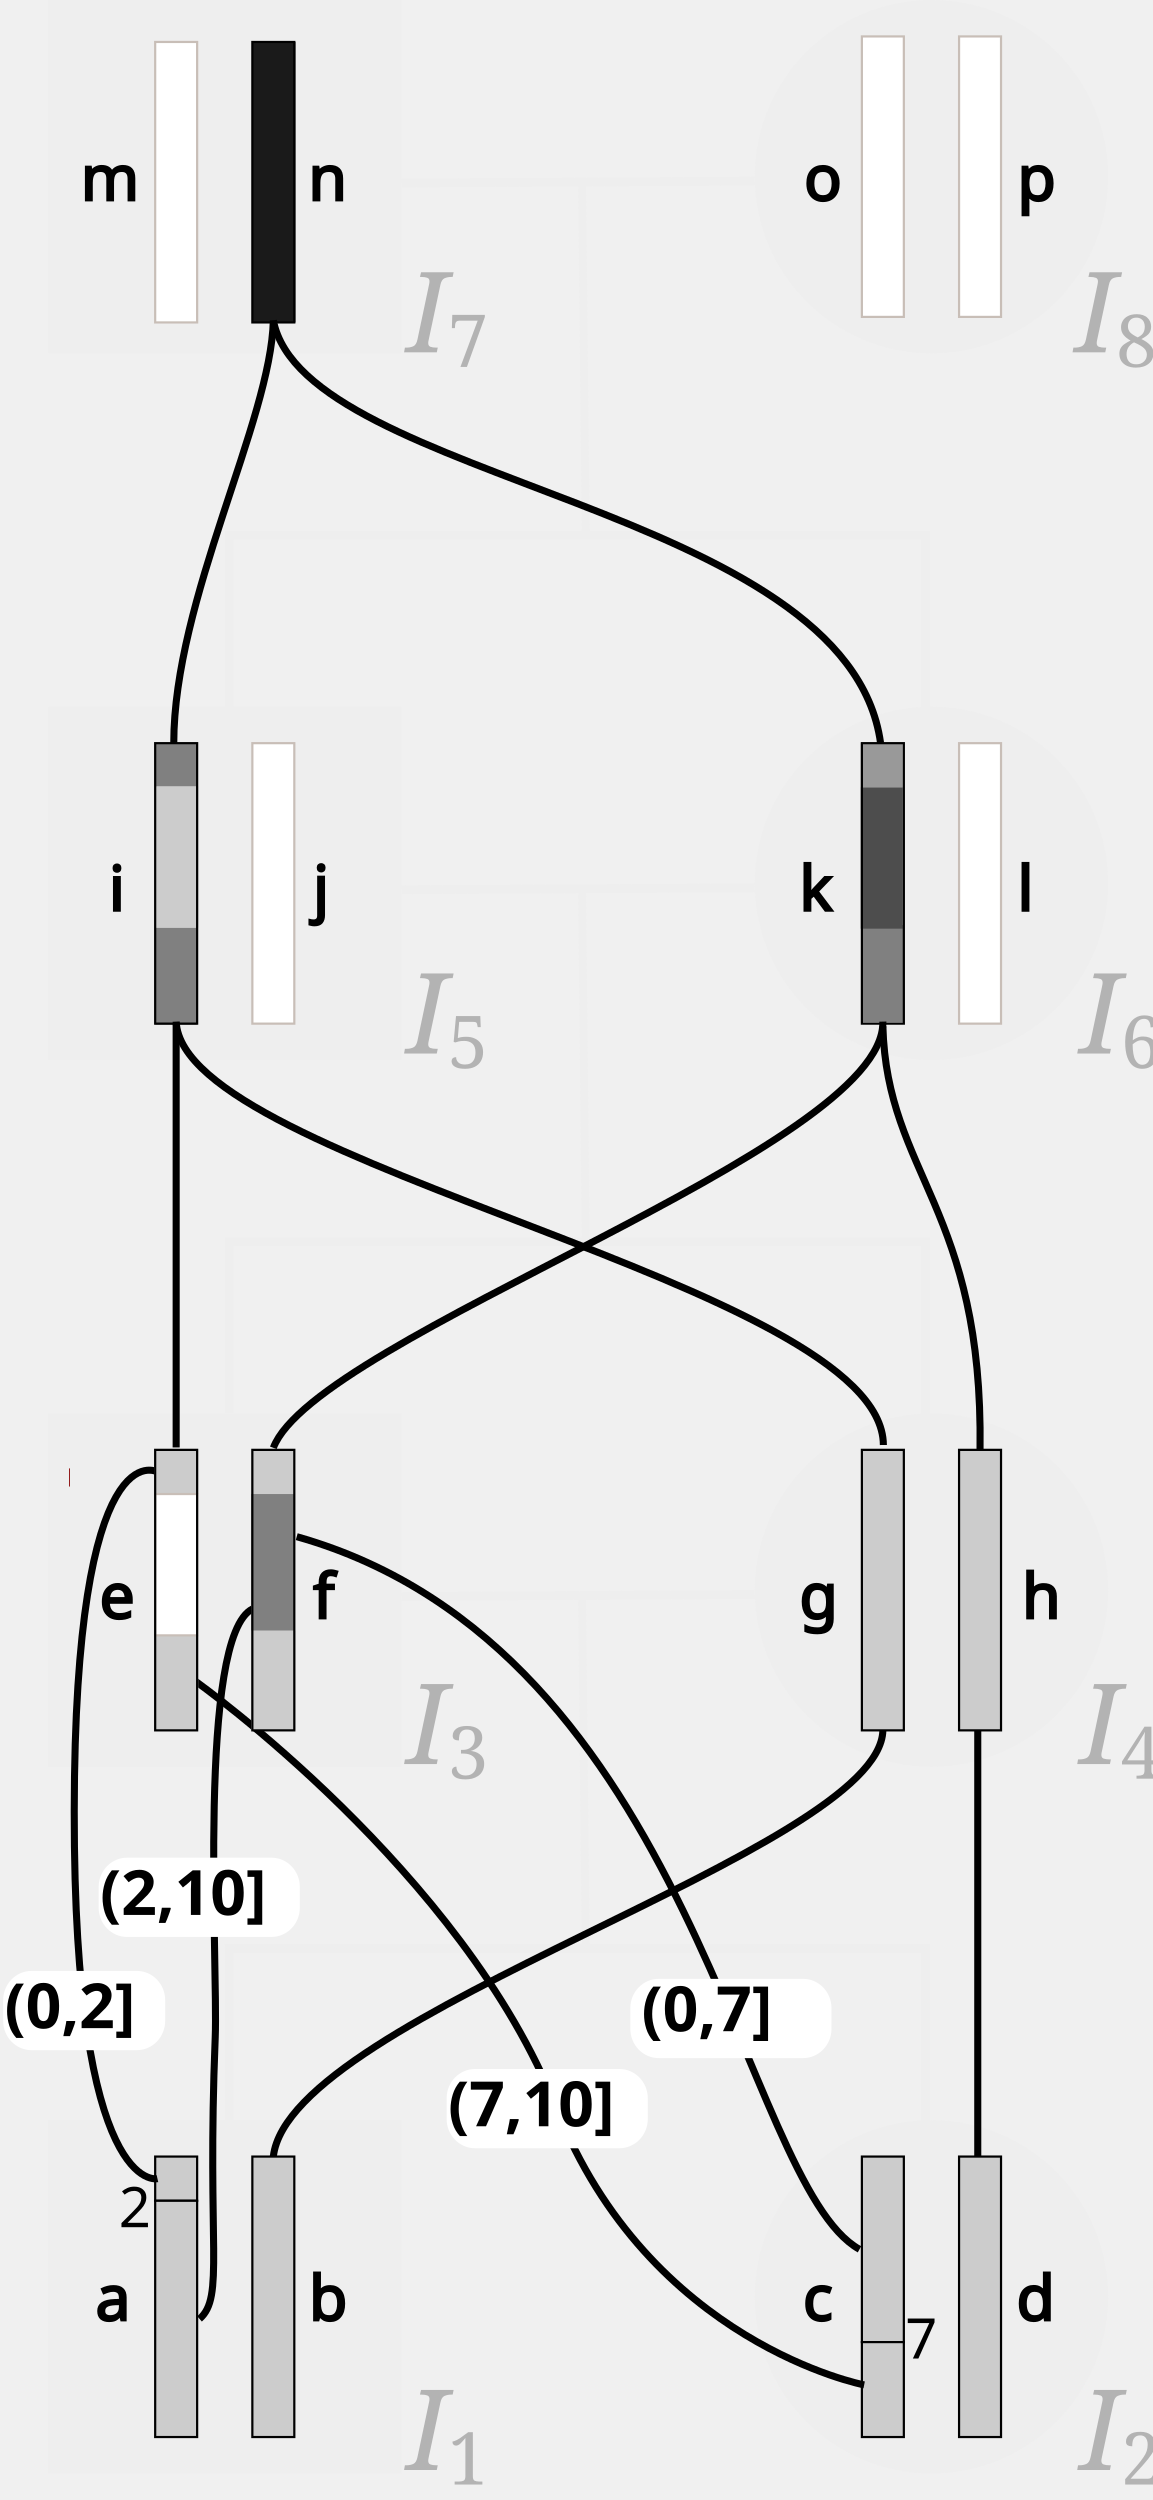
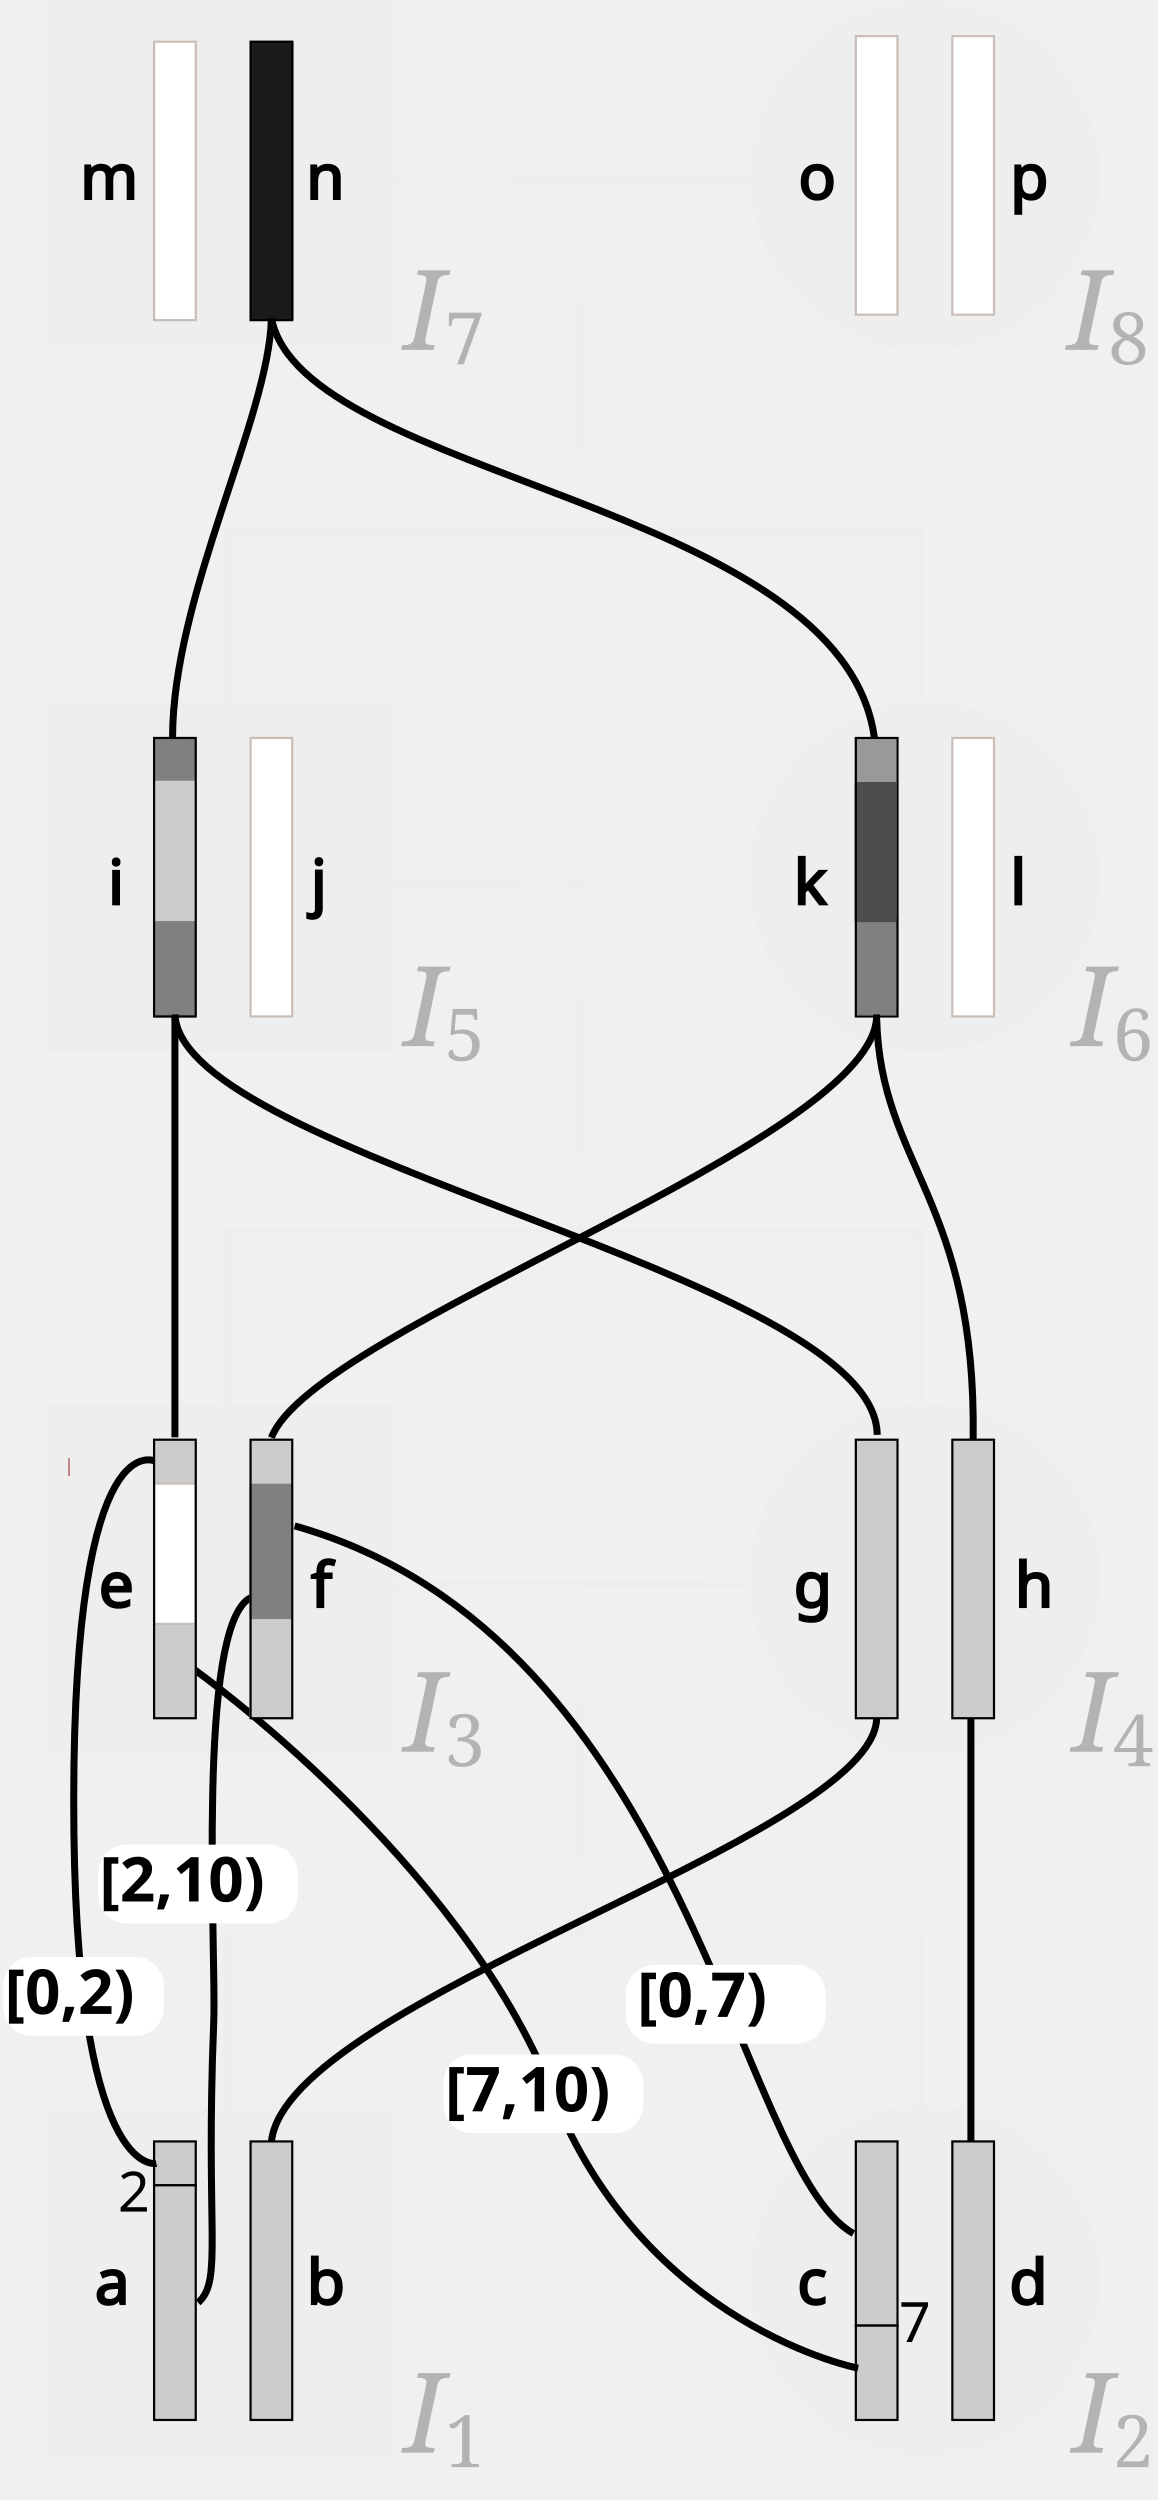
- <svg xmlns="http://www.w3.org/2000/svg" width="130.51mm" height="283mm" viewBox="0 0 130.51 283" version="1.1" id="svg5">
+ <svg xmlns="http://www.w3.org/2000/svg" width="132mm" height="285mm" viewBox="0 0 132 285" version="1.1" id="svg5">
  <defs id="defs2">
    <rect x="400.331" y="798.054" width="73.025" height="44.336" id="rect2717" />
  </defs>
  <g id="layer1" transform="translate(-34.55928,-10)">
    <text xml:space="preserve" style="font-style:italic;font-variant:normal;font-weight:normal;font-stretch:normal;font-size:12.7px;line-height:1.25;font-family:serif;-inkscape-font-specification:'serif, Italic';font-variant-ligatures:normal;font-variant-caps:normal;font-variant-numeric:normal;font-variant-east-asian:normal;fill:#b3b3b3;fill-opacity:1;stroke:none;stroke-width:0.265" x="156.767" y="289.599" id="text13279">
      <tspan id="tspan13277" style="font-style:italic;font-variant:normal;font-weight:normal;font-stretch:normal;font-size:12.7px;font-family:serif;-inkscape-font-specification:'serif, Italic';font-variant-ligatures:normal;font-variant-caps:normal;font-variant-numeric:normal;font-variant-east-asian:normal;fill:#b3b3b3;fill-opacity:1;stroke-width:0.265" x="156.767" y="289.599">I<tspan style="font-style:normal;font-variant:normal;font-weight:normal;font-stretch:normal;font-size:65%;font-family:serif;-inkscape-font-specification:serif;font-variant-ligatures:normal;font-variant-caps:normal;font-variant-numeric:normal;font-variant-east-asian:normal;baseline-shift:sub;fill:#b3b3b3;fill-opacity:1" id="tspan13275">2</tspan>
      </tspan>
    </text>
    <text xml:space="preserve" style="font-style:italic;font-variant:normal;font-weight:normal;font-stretch:normal;font-size:12.7px;line-height:1.25;font-family:serif;-inkscape-font-specification:'serif, Italic';font-variant-ligatures:normal;font-variant-caps:normal;font-variant-numeric:normal;font-variant-east-asian:normal;fill:#b3b3b3;fill-opacity:1;stroke:none;stroke-width:0.265" x="80.567" y="289.599" id="text12109">
      <tspan id="tspan12107" style="font-style:italic;font-variant:normal;font-weight:normal;font-stretch:normal;font-size:12.7px;font-family:serif;-inkscape-font-specification:'serif, Italic';font-variant-ligatures:normal;font-variant-caps:normal;font-variant-numeric:normal;font-variant-east-asian:normal;fill:#b3b3b3;fill-opacity:1;stroke-width:0.265" x="80.567" y="289.599">I<tspan style="font-style:normal;font-variant:normal;font-weight:normal;font-stretch:normal;font-size:65%;font-family:serif;-inkscape-font-specification:serif;font-variant-ligatures:normal;font-variant-caps:normal;font-variant-numeric:normal;font-variant-east-asian:normal;baseline-shift:sub;fill:#b3b3b3;fill-opacity:1" id="tspan12105">1</tspan>
      </tspan>
    </text>
    <text xml:space="preserve" style="font-style:italic;font-variant:normal;font-weight:normal;font-stretch:normal;font-size:12.7px;line-height:1.25;font-family:serif;-inkscape-font-specification:'serif, Italic';font-variant-ligatures:normal;font-variant-caps:normal;font-variant-numeric:normal;font-variant-east-asian:normal;fill:#b3b3b3;fill-opacity:1;stroke:none;stroke-width:0.265" x="156.767" y="209.695" id="text9907">
      <tspan id="tspan9905" style="font-style:italic;font-variant:normal;font-weight:normal;font-stretch:normal;font-size:12.7px;font-family:serif;-inkscape-font-specification:'serif, Italic';font-variant-ligatures:normal;font-variant-caps:normal;font-variant-numeric:normal;font-variant-east-asian:normal;fill:#b3b3b3;fill-opacity:1;stroke-width:0.265" x="156.767" y="209.695">I<tspan style="font-style:normal;font-variant:normal;font-weight:normal;font-stretch:normal;font-size:65%;font-family:serif;-inkscape-font-specification:serif;font-variant-ligatures:normal;font-variant-caps:normal;font-variant-numeric:normal;font-variant-east-asian:normal;baseline-shift:sub;fill:#b3b3b3;fill-opacity:1" id="tspan9903">4</tspan>
      </tspan>
    </text>
    <text xml:space="preserve" style="font-style:italic;font-variant:normal;font-weight:normal;font-stretch:normal;font-size:12.7px;line-height:1.25;font-family:serif;-inkscape-font-specification:'serif, Italic';font-variant-ligatures:normal;font-variant-caps:normal;font-variant-numeric:normal;font-variant-east-asian:normal;fill:#b3b3b3;fill-opacity:1;stroke:none;stroke-width:0.265" x="80.567" y="209.695" id="text9315">
      <tspan id="tspan9313" style="font-style:italic;font-variant:normal;font-weight:normal;font-stretch:normal;font-size:12.7px;font-family:serif;-inkscape-font-specification:'serif, Italic';font-variant-ligatures:normal;font-variant-caps:normal;font-variant-numeric:normal;font-variant-east-asian:normal;fill:#b3b3b3;fill-opacity:1;stroke-width:0.265" x="80.567" y="209.695">I<tspan style="font-style:normal;font-variant:normal;font-weight:normal;font-stretch:normal;font-size:65%;font-family:serif;-inkscape-font-specification:serif;font-variant-ligatures:normal;font-variant-caps:normal;font-variant-numeric:normal;font-variant-east-asian:normal;baseline-shift:sub;fill:#b3b3b3;fill-opacity:1" id="tspan9311">3</tspan>
      </tspan>
    </text>
    <text xml:space="preserve" style="font-style:italic;font-variant:normal;font-weight:normal;font-stretch:normal;font-size:12.7px;line-height:1.25;font-family:serif;-inkscape-font-specification:'serif, Italic';font-variant-ligatures:normal;font-variant-caps:normal;font-variant-numeric:normal;font-variant-east-asian:normal;fill:#b3b3b3;fill-opacity:1;stroke:none;stroke-width:0.265" x="156.767" y="129.261" id="text7425">
      <tspan id="tspan7423" style="font-style:italic;font-variant:normal;font-weight:normal;font-stretch:normal;font-size:12.7px;font-family:serif;-inkscape-font-specification:'serif, Italic';font-variant-ligatures:normal;font-variant-caps:normal;font-variant-numeric:normal;font-variant-east-asian:normal;fill:#b3b3b3;fill-opacity:1;stroke-width:0.265" x="156.767" y="129.261">I<tspan style="font-style:normal;font-variant:normal;font-weight:normal;font-stretch:normal;font-size:65%;font-family:serif;-inkscape-font-specification:serif;font-variant-ligatures:normal;font-variant-caps:normal;font-variant-numeric:normal;font-variant-east-asian:normal;baseline-shift:sub;fill:#b3b3b3;fill-opacity:1" id="tspan7421">6</tspan>
      </tspan>
    </text>
    <text xml:space="preserve" style="font-style:italic;font-variant:normal;font-weight:normal;font-stretch:normal;font-size:12.7px;line-height:1.25;font-family:serif;-inkscape-font-specification:'serif, Italic';font-variant-ligatures:normal;font-variant-caps:normal;font-variant-numeric:normal;font-variant-east-asian:normal;fill:#b3b3b3;fill-opacity:1;stroke:none;stroke-width:0.265" x="80.567" y="129.261" id="text5587">
      <tspan id="tspan5585" style="font-style:italic;font-variant:normal;font-weight:normal;font-stretch:normal;font-size:12.7px;font-family:serif;-inkscape-font-specification:'serif, Italic';font-variant-ligatures:normal;font-variant-caps:normal;font-variant-numeric:normal;font-variant-east-asian:normal;fill:#b3b3b3;fill-opacity:1;stroke-width:0.265" x="80.567" y="129.261">I<tspan style="font-style:normal;font-variant:normal;font-weight:normal;font-stretch:normal;font-size:65%;font-family:serif;-inkscape-font-specification:serif;font-variant-ligatures:normal;font-variant-caps:normal;font-variant-numeric:normal;font-variant-east-asian:normal;baseline-shift:sub;fill:#b3b3b3;fill-opacity:1" id="tspan5583">5</tspan>
      </tspan>
    </text>
    <text xml:space="preserve" style="font-style:italic;font-variant:normal;font-weight:normal;font-stretch:normal;font-size:12.7px;line-height:1.25;font-family:serif;-inkscape-font-specification:'serif, Italic';font-variant-ligatures:normal;font-variant-caps:normal;font-variant-numeric:normal;font-variant-east-asian:normal;fill:#b3b3b3;fill-opacity:1;stroke:none;stroke-width:0.265" x="156.238" y="49.886" id="text4483">
      <tspan id="tspan4481" style="font-style:italic;font-variant:normal;font-weight:normal;font-stretch:normal;font-size:12.7px;font-family:serif;-inkscape-font-specification:'serif, Italic';font-variant-ligatures:normal;font-variant-caps:normal;font-variant-numeric:normal;font-variant-east-asian:normal;fill:#b3b3b3;fill-opacity:1;stroke-width:0.265" x="156.238" y="49.886">I<tspan style="font-style:normal;font-variant:normal;font-weight:normal;font-stretch:normal;font-size:65%;font-family:serif;-inkscape-font-specification:serif;font-variant-ligatures:normal;font-variant-caps:normal;font-variant-numeric:normal;font-variant-east-asian:normal;baseline-shift:sub;fill:#b3b3b3;fill-opacity:1" id="tspan4479">8</tspan>
      </tspan>
    </text>
    <g id="g47982" style="stroke:#eeeeee;stroke-opacity:1">
      <circle style="fill:#eeeeee;fill-opacity:1;stroke:#eeeeee;stroke-width:0.559;stroke-linecap:round;stroke-miterlimit:4;stroke-dasharray:none;stroke-opacity:1;paint-order:markers fill stroke" id="path1074-1" cx="140" cy="190" r="19.721" />
      <rect style="fill:#eeeeee;fill-opacity:1;stroke:#eeeeee;stroke-width:0.539;stroke-linecap:round;stroke-miterlimit:4;stroke-dasharray:none;stroke-opacity:1;paint-order:markers fill stroke" id="rect846-1" width="39.461" height="39.461" x="40.27" y="170.27" />
      <rect style="fill:#eeeeee;fill-opacity:1;stroke:#eeeeee;stroke-width:0.539;stroke-linecap:round;stroke-miterlimit:4;stroke-dasharray:none;stroke-opacity:1;paint-order:markers fill stroke" id="rect846" width="39.461" height="39.461" x="40.27" y="10.27" />
      <circle style="fill:#eeeeee;fill-opacity:1;stroke:#eeeeee;stroke-width:0.559;stroke-linecap:round;stroke-miterlimit:4;stroke-dasharray:none;stroke-opacity:1;paint-order:markers fill stroke" id="path1074" cx="140" cy="30" r="19.721" />
      <path style="fill:none;stroke:#eeeeee;stroke-width:0.889;stroke-linecap:butt;stroke-linejoin:miter;stroke-miterlimit:4;stroke-dasharray:none;stroke-opacity:1" d="m 100.444,30.534 0.422,39.991" id="path1448" />
      <path style="fill:none;stroke:#eeeeee;stroke-width:1;stroke-linecap:butt;stroke-linejoin:miter;stroke-miterlimit:4;stroke-dasharray:none;stroke-opacity:1" d="M 60.5,90 V 70.581 h 78.838 v 19.695" id="path1450" />
      <rect style="fill:#eeeeee;fill-opacity:1;stroke:#eeeeee;stroke-width:0.539;stroke-linecap:round;stroke-miterlimit:4;stroke-dasharray:none;stroke-opacity:1;paint-order:markers fill stroke" id="rect846-9" width="39.461" height="39.461" x="40.27" y="90.27" />
      <circle style="fill:#eeeeee;fill-opacity:1;stroke:#eeeeee;stroke-width:0.559;stroke-linecap:round;stroke-miterlimit:4;stroke-dasharray:none;stroke-opacity:1;paint-order:markers fill stroke" id="path1074-4" cx="140" cy="110" r="19.721" />
      <path style="fill:none;stroke:#eeeeee;stroke-width:1;stroke-linecap:butt;stroke-linejoin:miter;stroke-miterlimit:4;stroke-dasharray:none;stroke-opacity:1" d="M 80.003,110.719 120.001,110.5" id="path1333-5" />
      <path style="fill:#918a6f;stroke:#eeeeee;stroke-width:0.889;stroke-linecap:butt;stroke-linejoin:miter;stroke-miterlimit:4;stroke-dasharray:none;stroke-opacity:1" d="m 100.444,110.534 0.422,39.991" id="path1448-9" />
      <path style="fill:none;stroke:#eeeeee;stroke-width:1;stroke-linecap:butt;stroke-linejoin:miter;stroke-miterlimit:4;stroke-dasharray:none;stroke-opacity:1" d="M 60.5,170 V 150.581 h 78.838 v 19.695" id="path1450-3" />
      <path style="fill:none;stroke:#eeeeee;stroke-width:1;stroke-linecap:butt;stroke-linejoin:miter;stroke-miterlimit:4;stroke-dasharray:none;stroke-opacity:1" d="m 80.003,190.719 39.999,-0.219" id="path1333-6" />
      <path style="fill:#918a6f;stroke:#eeeeee;stroke-width:0.889;stroke-linecap:butt;stroke-linejoin:miter;stroke-miterlimit:4;stroke-dasharray:none;stroke-opacity:1" d="m 100.444,190.534 0.422,39.991" id="path1448-1" />
      <path style="fill:none;stroke:#eeeeee;stroke-width:1;stroke-linecap:butt;stroke-linejoin:miter;stroke-miterlimit:4;stroke-dasharray:none;stroke-opacity:1" d="m 60.5,250 v -19.419 h 78.838 v 19.695" id="path1450-1" />
      <rect style="fill:#eeeeee;fill-opacity:1;stroke:#eeeeee;stroke-width:0.539;stroke-linecap:round;stroke-miterlimit:4;stroke-dasharray:none;stroke-opacity:1;paint-order:markers fill stroke" id="rect846-3" width="39.461" height="39.461" x="40.27" y="250.27" />
      <circle style="fill:#eeeeee;fill-opacity:1;stroke:#eeeeee;stroke-width:0.559;stroke-linecap:round;stroke-miterlimit:4;stroke-dasharray:none;stroke-opacity:1;paint-order:markers fill stroke" id="path1074-48" cx="140" cy="270" r="19.721" />
      <path style="fill:none;stroke:#eeeeee;stroke-width:1;stroke-linecap:butt;stroke-linejoin:miter;stroke-miterlimit:4;stroke-dasharray:none;stroke-opacity:1" d="m 80.003,30.719 39.999,-0.219" id="path1333-6-9" />
    </g>
    <g id="g44854" transform="rotate(-90,99.99999,150)">
      <g id="g44848" style="fill:#cccccc">
        <rect style="fill:#cccccc;fill-opacity:1;stroke:#000000;stroke-width:0.25;stroke-linecap:round;stroke-miterlimit:4;stroke-dasharray:none;stroke-opacity:1;paint-order:markers fill stroke" id="rect44844" width="31.75" height="4.75" x="44.125" y="182.125" ry="0" rx="0" />
      </g>
      <g id="g44852" transform="translate(0,11)" style="fill:#cccccc">
        <rect style="fill:#cccccc;fill-opacity:1;stroke:#000000;stroke-width:0.25;stroke-linecap:round;stroke-miterlimit:4;stroke-dasharray:none;stroke-opacity:1;paint-order:markers fill stroke" id="rect44850" width="31.75" height="4.75" x="44.125" y="182.125" ry="0" rx="0" />
      </g>
    </g>
    <g id="g44231" transform="matrix(0,1,1,0,-50,210)">
      <g id="g44225" style="fill:#cccccc">
        <rect style="fill:#cccccc;fill-opacity:1;stroke:#000000;stroke-width:0.25;stroke-linecap:round;stroke-miterlimit:4;stroke-dasharray:none;stroke-opacity:1;paint-order:markers fill stroke" id="rect44221" width="21" height="4.75" x="44.125" y="182.125" ry="0" rx="0" />
        <rect style="fill:#cccccc;fill-opacity:1;stroke:#000000;stroke-width:0.25;stroke-linecap:round;stroke-miterlimit:4;stroke-dasharray:none;stroke-opacity:1;paint-order:markers fill stroke" id="rect44223" width="10.75" height="4.75" x="65.125" y="182.125" ry="0" rx="0" />
      </g>
      <g id="g44229" transform="translate(0,11)" style="fill:#cccccc">
        <rect style="fill:#cccccc;fill-opacity:1;stroke:#000000;stroke-width:0.25;stroke-linecap:round;stroke-miterlimit:4;stroke-dasharray:none;stroke-opacity:1;paint-order:markers fill stroke" id="rect44227" width="31.75" height="4.75" x="44.125" y="182.125" ry="0" rx="0" />
      </g>
    </g>
    <g id="g43557" transform="matrix(0,1,1,0,-130,210)">
      <g id="g43547" style="fill:#cccccc">
        <rect style="fill:#cccccc;fill-opacity:1;stroke:#000000;stroke-width:0.25;stroke-linecap:round;stroke-miterlimit:4;stroke-dasharray:none;stroke-opacity:1;paint-order:markers fill stroke" id="rect43541" width="5" height="4.75" x="44.125" y="182.125" ry="0" rx="0" />
        <rect style="fill:#cccccc;fill-opacity:1;stroke:#000000;stroke-width:0.25;stroke-linecap:round;stroke-miterlimit:4;stroke-dasharray:none;stroke-opacity:1;paint-order:markers fill stroke" id="rect43543" width="26.75" height="4.75" x="49.125" y="182.125" ry="0" rx="0" />
      </g>
      <g id="g43555" transform="translate(0,11)" style="fill:#cccccc">
        <rect style="fill:#cccccc;fill-opacity:1;stroke:#000000;stroke-width:0.25;stroke-linecap:round;stroke-miterlimit:4;stroke-dasharray:none;stroke-opacity:1;paint-order:markers fill stroke" id="rect43549" width="31.75" height="4.75" x="44.125" y="182.125" ry="0" rx="0" />
      </g>
    </g>
    <text xml:space="preserve" style="font-style:normal;font-weight:normal;font-size:7.056px;line-height:1.25;font-family:sans-serif;fill:#000000;fill-opacity:1;stroke:#000000;stroke-width:0.265;stroke-opacity:1" x="45.371" y="272.648" id="text4609">
      <tspan id="tspan4607" style="font-style:normal;font-variant:normal;font-weight:normal;font-stretch:normal;font-size:7.056px;font-family:sans-serif;-inkscape-font-specification:sans-serif;stroke:#000000;stroke-width:0.265;stroke-opacity:1" x="45.371" y="272.648">a</tspan>
    </text>
    <text xml:space="preserve" style="font-style:normal;font-weight:normal;font-size:7.056px;line-height:1.25;font-family:sans-serif;fill:#000000;fill-opacity:1;stroke:#000000;stroke-width:0.265;stroke-opacity:1" x="69.543" y="272.648" id="text4609-6">
      <tspan id="tspan4607-9" style="font-style:normal;font-variant:normal;font-weight:normal;font-stretch:normal;font-size:7.056px;font-family:sans-serif;-inkscape-font-specification:sans-serif;stroke:#000000;stroke-width:0.265;stroke-opacity:1" x="69.543" y="272.648">b</tspan>
    </text>
    <text xml:space="preserve" style="font-style:normal;font-weight:normal;font-size:7.056px;line-height:1.25;font-family:sans-serif;fill:#000000;fill-opacity:1;stroke:#000000;stroke-width:0.265;stroke-opacity:1" x="45.829" y="193.182" id="text4609-41">
      <tspan id="tspan4607-90" style="font-style:normal;font-variant:normal;font-weight:normal;font-stretch:normal;font-size:7.056px;font-family:sans-serif;-inkscape-font-specification:sans-serif;stroke:#000000;stroke-width:0.265;stroke-opacity:1" x="45.829" y="193.182">e</tspan>
    </text>
    <text xml:space="preserve" style="font-style:normal;font-weight:normal;font-size:7.056px;line-height:1.25;font-family:sans-serif;fill:#000000;fill-opacity:1;stroke:#000000;stroke-width:0.265;stroke-opacity:1" x="70.001" y="193.182" id="text4609-6-2">
      <tspan id="tspan4607-9-1" style="font-style:normal;font-variant:normal;font-weight:normal;font-stretch:normal;font-size:7.056px;font-family:sans-serif;-inkscape-font-specification:sans-serif;stroke:#000000;stroke-width:0.265;stroke-opacity:1" x="70.001" y="193.182">f</tspan>
    </text>
    <text xml:space="preserve" style="font-style:normal;font-weight:normal;font-size:7.056px;line-height:1.25;font-family:sans-serif;fill:#000000;fill-opacity:1;stroke:#000000;stroke-width:0.265;stroke-opacity:1" x="125.053" y="193.179" id="text4609-3">
      <tspan id="tspan4607-5" style="font-style:normal;font-variant:normal;font-weight:normal;font-stretch:normal;font-size:7.056px;font-family:sans-serif;-inkscape-font-specification:sans-serif;stroke:#000000;stroke-width:0.265;stroke-opacity:1" x="125.053" y="193.179">g</tspan>
    </text>
    <text xml:space="preserve" style="font-style:normal;font-weight:normal;font-size:7.056px;line-height:1.25;font-family:sans-serif;fill:#000000;fill-opacity:1;stroke:#000000;stroke-width:0.265;stroke-opacity:1" x="150.266" y="193.182" id="text4609-6-8">
      <tspan id="tspan4607-9-4" style="font-style:normal;font-variant:normal;font-weight:normal;font-stretch:normal;font-size:7.056px;font-family:sans-serif;-inkscape-font-specification:sans-serif;stroke:#000000;stroke-width:0.265;stroke-opacity:1" x="150.266" y="193.182">h</tspan>
    </text>
    <text xml:space="preserve" style="font-style:normal;font-weight:normal;font-size:7.056px;line-height:1.25;font-family:sans-serif;fill:#000000;fill-opacity:1;stroke:#000000;stroke-width:0.265;stroke-opacity:1" x="125.454" y="272.648" id="text4609-5">
      <tspan id="tspan4607-4" style="font-style:normal;font-variant:normal;font-weight:normal;font-stretch:normal;font-size:7.056px;font-family:sans-serif;-inkscape-font-specification:sans-serif;stroke:#000000;stroke-width:0.265;stroke-opacity:1" x="125.454" y="272.648">c</tspan>
    </text>
    <text xml:space="preserve" style="font-style:normal;font-weight:normal;font-size:7.056px;line-height:1.25;font-family:sans-serif;fill:#000000;fill-opacity:1;stroke:#000000;stroke-width:0.265;stroke-opacity:1" x="149.626" y="272.648" id="text4609-6-23">
      <tspan id="tspan4607-9-12" style="font-style:normal;font-variant:normal;font-weight:normal;font-stretch:normal;font-size:7.056px;font-family:sans-serif;-inkscape-font-specification:sans-serif;stroke:#000000;stroke-width:0.265;stroke-opacity:1" x="149.626" y="272.648">d</tspan>
    </text>
    <ellipse style="fill:#ff0000;fill-opacity:1;stroke:#870000;stroke-width:0.1;stroke-linecap:round;stroke-miterlimit:4;stroke-dasharray:none;stroke-opacity:1;paint-order:markers fill stroke" id="path34598" cx="42.429" cy="177.25" rx="1.8286133e-07" ry="1.024" />
    <g id="g48076" transform="matrix(0,1,1,0,-130,50)" style="fill:none">
      <g id="g48074" transform="translate(0,11)" style="fill:#ffffff;stroke:#c8beb7">
        <rect style="fill:#ffffff;fill-opacity:1;stroke:#c8beb7;stroke-width:0.25;stroke-linecap:round;stroke-miterlimit:4;stroke-dasharray:none;stroke-opacity:1;paint-order:markers fill stroke" id="rect48064" width="31.75" height="4.75" x="44.125" y="182.125" ry="0" rx="0" />
      </g>
      <g id="g48062" style="fill:none">
        <rect style="fill:#808080;fill-opacity:1;stroke:none;stroke-width:0.25;stroke-linecap:round;stroke-miterlimit:4;stroke-dasharray:none;stroke-opacity:1;paint-order:markers fill stroke" id="rect48060" width="11" height="4.75" x="65" y="182.125" ry="0" rx="0" />
        <rect style="fill:#808080;fill-opacity:1;stroke:none;stroke-width:0.25;stroke-linecap:round;stroke-miterlimit:4;stroke-dasharray:none;stroke-opacity:1;paint-order:markers fill stroke" id="rect48056" width="5" height="4.75" x="44.125" y="182.125" ry="0" rx="0" />
        <rect style="fill:#cccccc;fill-opacity:1;stroke:none;stroke-width:0.25;stroke-linecap:round;stroke-miterlimit:4;stroke-dasharray:none;stroke-opacity:1;paint-order:markers fill stroke" id="rect10566" width="16" height="4.768" x="49" y="182.232" ry="0" rx="0" />
        <rect style="fill:none;fill-opacity:1;stroke:#000000;stroke-width:0.25;stroke-linecap:round;stroke-miterlimit:4;stroke-dasharray:none;stroke-opacity:1;paint-order:markers fill stroke" id="rect10568" width="31.75" height="4.75" x="44.125" y="182.125" ry="0" rx="0" />
      </g>
    </g>
    <g id="g52344" transform="rotate(-90,19.99999,70)" style="fill:#c8beb7;stroke:#c8beb7">
      <g id="g52338" style="fill:#ffffff;stroke:#c8beb7">
        <rect style="fill:#ffffff;fill-opacity:1;stroke:#c8beb7;stroke-width:0.25;stroke-linecap:round;stroke-miterlimit:4;stroke-dasharray:none;stroke-opacity:1;paint-order:markers fill stroke" id="rect52336" width="31.75" height="4.75" x="44.125" y="182.125" ry="0" rx="0" />
      </g>
      <g id="g52342" transform="translate(0,11)" style="fill:#ffffff;stroke:#c8beb7">
        <rect style="fill:#ffffff;fill-opacity:1;stroke:#c8beb7;stroke-width:0.25;stroke-linecap:round;stroke-miterlimit:4;stroke-dasharray:none;stroke-opacity:1;paint-order:markers fill stroke" id="rect52340" width="31.75" height="4.75" x="44.125" y="182.125" ry="0" rx="0" />
      </g>
    </g>
    <g id="g52714" transform="rotate(90,139.6875,110.3125)" style="fill:none">
      <g id="g52704" transform="translate(0,11)" style="fill:#ffffff;stroke:#c8beb7">
        <rect style="fill:#ffffff;fill-opacity:1;stroke:#c8beb7;stroke-width:0.25;stroke-linecap:round;stroke-miterlimit:4;stroke-dasharray:none;stroke-opacity:1;paint-order:markers fill stroke" id="rect52702" width="31.75" height="4.75" x="44.125" y="182.125" ry="0" rx="0" />
      </g>
      <g id="g52712" style="fill:none">
        <rect style="fill:#1a1a1a;fill-opacity:1;stroke:none;stroke-width:0.25;stroke-linecap:round;stroke-miterlimit:4;stroke-dasharray:none;stroke-opacity:1;paint-order:markers fill stroke" id="rect12792" width="31.75" height="4.875" x="44.125" y="182" ry="0" rx="0" />
        <rect style="fill:none;fill-opacity:1;stroke:#000000;stroke-width:0.25;stroke-linecap:round;stroke-miterlimit:4;stroke-dasharray:none;stroke-opacity:1;paint-order:markers fill stroke" id="rect52710" width="31.75" height="4.75" x="44.125" y="182.125" ry="0" rx="0" />
      </g>
    </g>
    <path style="fill:none;stroke:#000000;stroke-width:0.8;stroke-linecap:butt;stroke-linejoin:miter;stroke-miterlimit:4;stroke-dasharray:none;stroke-opacity:1" d="M 54.229,94.125 C 54.244,77.864 65.232,57.646 65.5,46.271" id="path53692" />
    <path style="fill:none;stroke:#000000;stroke-width:0.8;stroke-linecap:butt;stroke-linejoin:miter;stroke-miterlimit:4;stroke-dasharray:none;stroke-opacity:1" d="M 134.242,94.125 C 130.577,67.223 69.035,64.564 65.5,46.271" id="path53694" />
    <g id="g49813" transform="matrix(0,1,1,0,-50,50)" style="fill:none">
      <g id="g49803" transform="translate(0,11)" style="fill:#ffffff;stroke:#c8beb7">
        <rect style="fill:#ffffff;fill-opacity:1;stroke:#c8beb7;stroke-width:0.25;stroke-linecap:round;stroke-miterlimit:4;stroke-dasharray:none;stroke-opacity:1;paint-order:markers fill stroke" id="rect49795" width="31.75" height="4.75" x="44.125" y="182.125" ry="0" rx="0" />
      </g>
      <g id="g49811" style="fill:none">
        <rect style="fill:#808080;fill-opacity:1;stroke:none;stroke-width:0.25;stroke-linecap:round;stroke-miterlimit:4;stroke-dasharray:none;stroke-opacity:1;paint-order:markers fill stroke" id="rect49809" width="11" height="4.75" x="64.719" y="182.125" ry="0" rx="0" />
        <rect style="fill:#999999;fill-opacity:1;stroke:none;stroke-width:0.25;stroke-linecap:round;stroke-miterlimit:4;stroke-dasharray:none;stroke-opacity:1;paint-order:markers fill stroke" id="rect49805" width="5" height="4.75" x="44.125" y="182" ry="0" rx="0" />
        <rect style="fill:#4d4d4d;fill-opacity:1;stroke:none;stroke-width:0.25;stroke-linecap:round;stroke-miterlimit:4;stroke-dasharray:none;stroke-opacity:1;paint-order:markers fill stroke" id="rect49807" width="16" height="4.755" x="49.125" y="182" ry="0" rx="0" />
        <rect style="fill:none;fill-opacity:1;stroke:#000000;stroke-width:0.25;stroke-linecap:round;stroke-miterlimit:4;stroke-dasharray:none;stroke-opacity:1;paint-order:markers fill stroke" id="rect13696" width="31.75" height="4.75" x="44.125" y="182.125" ry="0" rx="0" />
      </g>
    </g>
    <path style="fill:none;stroke:#000000;stroke-width:0.8;stroke-linecap:butt;stroke-linejoin:miter;stroke-miterlimit:4;stroke-dasharray:none;stroke-opacity:1" d="m 52.383,256.625 c 0,0 -9.467,2.138 -9.42,-41.577 0.047,-43.716 9.42,-38.423 9.42,-38.423" id="path55488" />
    <path style="fill:none;stroke:#000000;stroke-width:0.8;stroke-linecap:butt;stroke-linejoin:miter;stroke-miterlimit:4;stroke-dasharray:none;stroke-opacity:1" d="m 57.146,272.5 c 2.854,-2.5 0.82,-8.062 1.776,-31.867 0.33,-8.217 -2.047,-45.508 4.253,-48.517" id="path55698" />
    <path style="fill:none;stroke:#000000;stroke-width:0.8;stroke-linecap:butt;stroke-linejoin:miter;stroke-miterlimit:4;stroke-dasharray:none;stroke-opacity:1" d="M 131.854,264.625 C 118.449,257.136 113.18,196.667 68.146,183.95" id="path56275" />
    <path style="fill:none;stroke:#000000;stroke-width:0.8;stroke-linecap:butt;stroke-linejoin:miter;stroke-miterlimit:4;stroke-dasharray:none;stroke-opacity:1" d="m 132.383,279.971 c 0,0 -24.358,-4.698 -34.859,-31.377 C 87.024,221.915 56.717,200.336 56.717,200.336" id="path56485" />
    <path style="fill:none;stroke:#000000;stroke-width:0.8;stroke-linecap:butt;stroke-linejoin:miter;stroke-miterlimit:4;stroke-dasharray:none;stroke-opacity:1" d="m 65.5,254.125 c 1.856,-16.155 68.713,-34.632 69,-48.25" id="path56771" />
    <path style="fill:none;stroke:#000000;stroke-width:0.8;stroke-linecap:butt;stroke-linejoin:miter;stroke-miterlimit:4;stroke-dasharray:none;stroke-opacity:1" d="M 145.5,174.125 C 145.88,146.807 134.955,142.968 134.5,126.175" id="path56945" />
    <path style="fill:none;stroke:#000000;stroke-width:0.8;stroke-linecap:butt;stroke-linejoin:miter;stroke-miterlimit:4;stroke-dasharray:none;stroke-opacity:1" d="M 134.557,173.577 C 134.509,155.362 55.229,141.858 54.5,125.646" id="path56947" />
    <path style="fill:none;stroke:#000000;stroke-width:0.8;stroke-linecap:butt;stroke-linejoin:miter;stroke-miterlimit:4;stroke-dasharray:none;stroke-opacity:1" d="M 54.5,173.851 V 125.792" id="path56949" />
    <path style="fill:none;stroke:#000000;stroke-width:0.8;stroke-linecap:butt;stroke-linejoin:miter;stroke-miterlimit:4;stroke-dasharray:none;stroke-opacity:1" d="m 65.5,173.896 c 4.79,-12.596 69.337,-33.858 69,-48.25" id="path56951" />
    <path style="fill:none;stroke:#000000;stroke-width:0.8;stroke-linecap:butt;stroke-linejoin:miter;stroke-miterlimit:4;stroke-dasharray:none;stroke-opacity:1" d="m 145.242,254.125 -1e-5,-48.25" id="path58685" />
    <g id="g43539" transform="matrix(0,1,1,0,-130,130)">
      <g id="g43472" transform="translate(0,11)" style="fill:none">
        <rect style="fill:#cccccc;fill-opacity:1;stroke:none;stroke-width:0.25;stroke-linecap:round;stroke-miterlimit:4;stroke-dasharray:none;stroke-opacity:1;paint-order:markers fill stroke" id="rect2268" width="11.292" height="5" x="64.583" y="182" ry="0" rx="0" />
        <rect style="fill:#cccccc;fill-opacity:1;stroke:none;stroke-width:0.25;stroke-linecap:round;stroke-miterlimit:4;stroke-dasharray:none;stroke-opacity:1;paint-order:markers fill stroke" id="rect2266" width="5" height="4.875" x="44.125" y="182" ry="0" rx="0" />
        <rect style="fill:#808080;fill-opacity:1;stroke:none;stroke-width:0.25;stroke-linecap:round;stroke-miterlimit:4;stroke-dasharray:none;stroke-opacity:1;paint-order:markers fill stroke" id="rect1464" width="15.458" height="4.867" x="49.125" y="182" ry="0" rx="0" />
        <rect style="fill:none;fill-opacity:1;stroke:#000000;stroke-width:0.25;stroke-linecap:round;stroke-miterlimit:4;stroke-dasharray:none;stroke-opacity:1;paint-order:markers fill stroke" id="rect43466" width="31.75" height="4.75" x="44.125" y="182.125" ry="0" rx="0" />
      </g>
      <g id="g42852">
        <rect style="fill:#cccccc;fill-opacity:1;stroke:none;stroke-width:0.25;stroke-linecap:round;stroke-miterlimit:4;stroke-dasharray:none;stroke-opacity:1;paint-order:markers fill stroke" id="rect42765" width="5" height="5" x="44.125" y="182" ry="0" rx="0" />
        <rect style="fill:#cccccc;fill-opacity:1;stroke:none;stroke-width:0.25;stroke-linecap:round;stroke-miterlimit:4;stroke-dasharray:none;stroke-opacity:1;paint-order:markers fill stroke" id="rect42847" width="10.75" height="5" x="65.125" y="182" ry="0" rx="0" />
        <rect style="fill:#ffffff;fill-opacity:1;stroke:#c8beb7;stroke-width:0.25;stroke-linecap:round;stroke-miterlimit:4;stroke-dasharray:none;stroke-opacity:1;paint-order:markers fill stroke" id="rect42545" width="16" height="4.75" x="49.125" y="182.125" ry="0" rx="0" />
        <rect style="fill:none;fill-opacity:1;stroke:#000000;stroke-width:0.25;stroke-linecap:round;stroke-miterlimit:4;stroke-dasharray:none;stroke-opacity:1;paint-order:markers fill stroke" id="rect1700" width="31.75" height="4.75" x="44.125" y="182.125" ry="0" rx="0" />
      </g>
    </g>
    <text xml:space="preserve" style="font-style:normal;font-weight:normal;font-size:7.056px;line-height:1.25;font-family:sans-serif;fill:#000000;fill-opacity:1;stroke:#000000;stroke-width:0.265;stroke-opacity:1" x="46.887" y="113.077" id="text2374">
      <tspan id="tspan2372" style="font-style:normal;font-variant:normal;font-weight:normal;font-stretch:normal;font-size:7.056px;font-family:sans-serif;-inkscape-font-specification:sans-serif;stroke:#000000;stroke-width:0.265;stroke-opacity:1" x="46.887" y="113.077">i</tspan>
    </text>
    <text xml:space="preserve" style="font-style:normal;font-weight:normal;font-size:7.056px;line-height:1.25;font-family:sans-serif;fill:#000000;fill-opacity:1;stroke:#000000;stroke-width:0.265;stroke-opacity:1" x="70.001" y="113.041" id="text2378">
      <tspan id="tspan2376" style="font-style:normal;font-variant:normal;font-weight:normal;font-stretch:normal;font-size:7.056px;font-family:sans-serif;-inkscape-font-specification:sans-serif;stroke:#000000;stroke-width:0.265;stroke-opacity:1" x="70.001" y="113.041">j</tspan>
    </text>
    <text xml:space="preserve" style="font-style:normal;font-weight:normal;font-size:7.056px;line-height:1.25;font-family:sans-serif;fill:#000000;fill-opacity:1;stroke:#000000;stroke-width:0.265;stroke-opacity:1" x="125.053" y="113.077" id="text2382">
      <tspan id="tspan2380" style="font-style:normal;font-variant:normal;font-weight:normal;font-stretch:normal;font-size:7.056px;font-family:sans-serif;-inkscape-font-specification:sans-serif;stroke:#000000;stroke-width:0.265;stroke-opacity:1" x="125.053" y="113.077">k</tspan>
    </text>
    <text xml:space="preserve" style="font-style:normal;font-weight:normal;font-size:7.056px;line-height:1.25;font-family:sans-serif;fill:#000000;fill-opacity:1;stroke:#000000;stroke-width:0.265;stroke-opacity:1" x="149.737" y="113.077" id="text2386">
      <tspan id="tspan2384" style="font-style:normal;font-variant:normal;font-weight:normal;font-stretch:normal;font-size:7.056px;font-family:sans-serif;-inkscape-font-specification:sans-serif;stroke:#000000;stroke-width:0.265;stroke-opacity:1" x="149.737" y="113.077">l</tspan>
    </text>
    <text xml:space="preserve" style="font-style:normal;font-weight:normal;font-size:7.056px;line-height:1.25;font-family:sans-serif;fill:#000000;fill-opacity:1;stroke:#000000;stroke-width:0.265;stroke-opacity:1" x="43.712" y="32.665" id="text7210">
      <tspan id="tspan7208" style="font-style:normal;font-variant:normal;font-weight:normal;font-stretch:normal;font-size:7.056px;font-family:sans-serif;-inkscape-font-specification:sans-serif;stroke:#000000;stroke-width:0.265;stroke-opacity:1" x="43.712" y="32.665">m</tspan>
    </text>
    <text xml:space="preserve" style="font-style:normal;font-weight:normal;font-size:7.056px;line-height:1.25;font-family:sans-serif;fill:#000000;fill-opacity:1;stroke:#000000;stroke-width:0.265;stroke-opacity:1" x="69.472" y="32.665" id="text7214">
      <tspan id="tspan7212" style="font-style:normal;font-variant:normal;font-weight:normal;font-stretch:normal;font-size:7.056px;font-family:sans-serif;-inkscape-font-specification:sans-serif;stroke:#000000;stroke-width:0.265;stroke-opacity:1" x="69.472" y="32.665">n</tspan>
    </text>
    <text xml:space="preserve" style="font-style:normal;font-weight:normal;font-size:7.056px;line-height:1.25;font-family:sans-serif;fill:#000000;fill-opacity:1;stroke:#000000;stroke-width:0.265;stroke-opacity:1" x="125.582" y="32.665" id="text7218">
      <tspan id="tspan7216" style="font-style:normal;font-variant:normal;font-weight:normal;font-stretch:normal;font-size:7.056px;font-family:sans-serif;-inkscape-font-specification:sans-serif;stroke:#000000;stroke-width:0.265;stroke-opacity:1" x="125.582" y="32.665">o</tspan>
    </text>
    <text xml:space="preserve" style="font-style:normal;font-weight:normal;font-size:7.056px;line-height:1.25;font-family:sans-serif;fill:#000000;fill-opacity:1;stroke:#000000;stroke-width:0.265;stroke-opacity:1" x="149.737" y="32.665" id="text7222">
      <tspan id="tspan7220" style="font-style:normal;font-variant:normal;font-weight:normal;font-stretch:normal;font-size:7.056px;font-family:sans-serif;-inkscape-font-specification:sans-serif;stroke:#000000;stroke-width:0.265;stroke-opacity:1" x="149.737" y="32.665">p</tspan>
    </text>
    <text xml:space="preserve" style="font-style:italic;font-variant:normal;font-weight:normal;font-stretch:normal;font-size:12.7px;line-height:1.25;font-family:serif;-inkscape-font-specification:'serif, Italic';font-variant-ligatures:normal;font-variant-caps:normal;font-variant-numeric:normal;font-variant-east-asian:normal;fill:#b3b3b3;fill-opacity:1;stroke:none;stroke-width:0.265" x="80.567" y="49.886" id="text8762">
      <tspan id="tspan8760" style="font-style:italic;font-variant:normal;font-weight:normal;font-stretch:normal;font-size:12.7px;font-family:serif;-inkscape-font-specification:'serif, Italic';font-variant-ligatures:normal;font-variant-caps:normal;font-variant-numeric:normal;font-variant-east-asian:normal;fill:#b3b3b3;fill-opacity:1;stroke-width:0.265" x="80.567" y="49.886">I<tspan style="font-style:normal;font-variant:normal;font-weight:normal;font-stretch:normal;font-size:65%;font-family:serif;-inkscape-font-specification:serif;font-variant-ligatures:normal;font-variant-caps:normal;font-variant-numeric:normal;font-variant-east-asian:normal;baseline-shift:sub;fill:#b3b3b3;fill-opacity:1" id="tspan8758">7</tspan>
      </tspan>
    </text>
-     <text xml:space="preserve" transform="matrix(0.2645833,0,0,0.2645833,34.55928,10)" id="text2715" style="fill:black;fill-opacity:1;line-height:1.25;stroke:none;font-family:sans-serif;font-style:normal;font-weight:normal;font-size:40px;white-space:pre;shape-inside:url(#rect2717)" />
+     <text xml:space="preserve" transform="matrix(0.2645833,0,0,0.2645833,34.55928,10)" id="text2715" style="font-style:normal;font-weight:normal;font-size:40px;line-height:1.25;font-family:sans-serif;white-space:pre;shape-inside:url(#rect2717);display:inline;fill:#000000;fill-opacity:1;stroke:none" />
    <g id="g8620-6-7-1-85" transform="translate(-102.297,11.1891)">
      <rect style="fill:#ffffff;stroke-width:0.8;stroke-linecap:round;paint-order:markers fill stroke" id="rect4791-6-4-5-8" width="18.34" height="8.971" x="137.214" y="221.919" ry="3.317" rx="3.21" />
      <text xml:space="preserve" style="font-style:normal;font-variant:normal;font-weight:bold;font-stretch:normal;font-size:7.056px;line-height:1.25;font-family:sans-serif;-inkscape-font-specification:'sans-serif, Bold';font-variant-ligatures:normal;font-variant-caps:normal;font-variant-numeric:normal;font-variant-east-asian:normal;fill:#000000;fill-opacity:1;stroke:none;stroke-width:0.265" x="137.375" y="228.397" id="text3241-7-4-5-3">
-         <tspan id="tspan3239-8-9-5-0" style="font-style:normal;font-variant:normal;font-weight:bold;font-stretch:normal;font-size:7.056px;font-family:sans-serif;-inkscape-font-specification:'sans-serif, Bold';font-variant-ligatures:normal;font-variant-caps:normal;font-variant-numeric:normal;font-variant-east-asian:normal;stroke-width:0.265" x="137.375" y="228.397">(0,2]</tspan>
+         <tspan id="tspan3239-8-9-5-0" style="font-style:normal;font-variant:normal;font-weight:bold;font-stretch:normal;font-size:7.056px;font-family:sans-serif;-inkscape-font-specification:'sans-serif, Bold';font-variant-ligatures:normal;font-variant-caps:normal;font-variant-numeric:normal;font-variant-east-asian:normal;stroke-width:0.265" x="137.375" y="228.397">[0,2)</tspan>
      </text>
    </g>
    <g id="g8620-6-7-1-2-2" transform="translate(-91.48626,-1.628211)">
      <rect style="fill:#ffffff;stroke-width:0.8;stroke-linecap:round;paint-order:markers fill stroke" id="rect4791-6-4-5-0-9" width="22.771" height="8.971" x="137.214" y="221.919" ry="3.317" rx="3.21" />
      <text xml:space="preserve" style="font-style:normal;font-variant:normal;font-weight:bold;font-stretch:normal;font-size:7.056px;line-height:1.25;font-family:sans-serif;-inkscape-font-specification:'sans-serif, Bold';font-variant-ligatures:normal;font-variant-caps:normal;font-variant-numeric:normal;font-variant-east-asian:normal;fill:#000000;fill-opacity:1;stroke:none;stroke-width:0.265" x="137.375" y="228.397" id="text3241-7-4-5-7-7">
-         <tspan id="tspan3239-8-9-5-4-5" style="font-style:normal;font-variant:normal;font-weight:bold;font-stretch:normal;font-size:7.056px;font-family:sans-serif;-inkscape-font-specification:'sans-serif, Bold';font-variant-ligatures:normal;font-variant-caps:normal;font-variant-numeric:normal;font-variant-east-asian:normal;stroke-width:0.265" x="137.375" y="228.397">(2,10]</tspan>
+         <tspan id="tspan3239-8-9-5-4-5" style="font-style:normal;font-variant:normal;font-weight:bold;font-stretch:normal;font-size:7.056px;font-family:sans-serif;-inkscape-font-specification:'sans-serif, Bold';font-variant-ligatures:normal;font-variant-caps:normal;font-variant-numeric:normal;font-variant-east-asian:normal;stroke-width:0.265" x="137.375" y="228.397">[2,10)</tspan>
      </text>
    </g>
    <g id="g8620-6-7-1-2-2-1" transform="translate(-52.0948,22.29158)">
      <rect style="fill:#ffffff;stroke-width:0.8;stroke-linecap:round;paint-order:markers fill stroke" id="rect4791-6-4-5-0-9-8" width="22.771" height="8.971" x="137.214" y="221.919" ry="3.317" rx="3.21" />
      <text xml:space="preserve" style="font-style:normal;font-variant:normal;font-weight:bold;font-stretch:normal;font-size:7.056px;line-height:1.25;font-family:sans-serif;-inkscape-font-specification:'sans-serif, Bold';font-variant-ligatures:normal;font-variant-caps:normal;font-variant-numeric:normal;font-variant-east-asian:normal;fill:#000000;fill-opacity:1;stroke:none;stroke-width:0.265" x="137.375" y="228.397" id="text3241-7-4-5-7-7-7">
-         <tspan id="tspan3239-8-9-5-4-5-1" style="font-style:normal;font-variant:normal;font-weight:bold;font-stretch:normal;font-size:7.056px;font-family:sans-serif;-inkscape-font-specification:'sans-serif, Bold';font-variant-ligatures:normal;font-variant-caps:normal;font-variant-numeric:normal;font-variant-east-asian:normal;stroke-width:0.265" x="137.375" y="228.397">(7,10]</tspan>
+         <tspan id="tspan3239-8-9-5-4-5-1" style="font-style:normal;font-variant:normal;font-weight:bold;font-stretch:normal;font-size:7.056px;font-family:sans-serif;-inkscape-font-specification:'sans-serif, Bold';font-variant-ligatures:normal;font-variant-caps:normal;font-variant-numeric:normal;font-variant-east-asian:normal;stroke-width:0.265" x="137.375" y="228.397">[7,10)</tspan>
      </text>
    </g>
    <g id="g8620-6-7-1-2-2-1-4" transform="translate(-31.30131,12.08717)">
      <rect style="fill:#ffffff;stroke-width:0.8;stroke-linecap:round;paint-order:markers fill stroke" id="rect4791-6-4-5-0-9-8-1" width="22.771" height="8.971" x="137.214" y="221.919" ry="3.317" rx="3.21" />
      <text xml:space="preserve" style="font-style:normal;font-variant:normal;font-weight:bold;font-stretch:normal;font-size:7.056px;line-height:1.25;font-family:sans-serif;-inkscape-font-specification:'sans-serif, Bold';font-variant-ligatures:normal;font-variant-caps:normal;font-variant-numeric:normal;font-variant-east-asian:normal;fill:#000000;fill-opacity:1;stroke:none;stroke-width:0.265" x="138.483" y="227.843" id="text3241-7-4-5-7-7-7-6">
-         <tspan id="tspan3239-8-9-5-4-5-1-1" style="font-style:normal;font-variant:normal;font-weight:bold;font-stretch:normal;font-size:7.056px;font-family:sans-serif;-inkscape-font-specification:'sans-serif, Bold';font-variant-ligatures:normal;font-variant-caps:normal;font-variant-numeric:normal;font-variant-east-asian:normal;stroke-width:0.265" x="138.483" y="227.843">(0,7]</tspan>
+         <tspan id="tspan3239-8-9-5-4-5-1-1" style="font-style:normal;font-variant:normal;font-weight:bold;font-stretch:normal;font-size:7.056px;font-family:sans-serif;-inkscape-font-specification:'sans-serif, Bold';font-variant-ligatures:normal;font-variant-caps:normal;font-variant-numeric:normal;font-variant-east-asian:normal;stroke-width:0.265" x="138.483" y="227.843">[0,7)</tspan>
      </text>
    </g>
    <text xml:space="preserve" style="font-style:normal;font-weight:normal;font-size:6.35px;line-height:1.25;font-family:sans-serif;fill:#000000;fill-opacity:1;stroke:none;stroke-width:0.265" x="137.034" y="276.989" id="text48376">
      <tspan id="tspan48374" style="font-size:6.35px;stroke-width:0.265" x="137.034" y="276.989">7</tspan>
    </text>
    <text xml:space="preserve" style="font-style:normal;font-weight:normal;font-size:6.35px;line-height:1.25;font-family:sans-serif;fill:#000000;fill-opacity:1;stroke:none;stroke-width:0.265" x="48.01" y="262.121" id="text48376-8">
      <tspan id="tspan48374-9" style="font-size:6.35px;stroke-width:0.265" x="48.01" y="262.121">2</tspan>
    </text>
  </g>
</svg>
